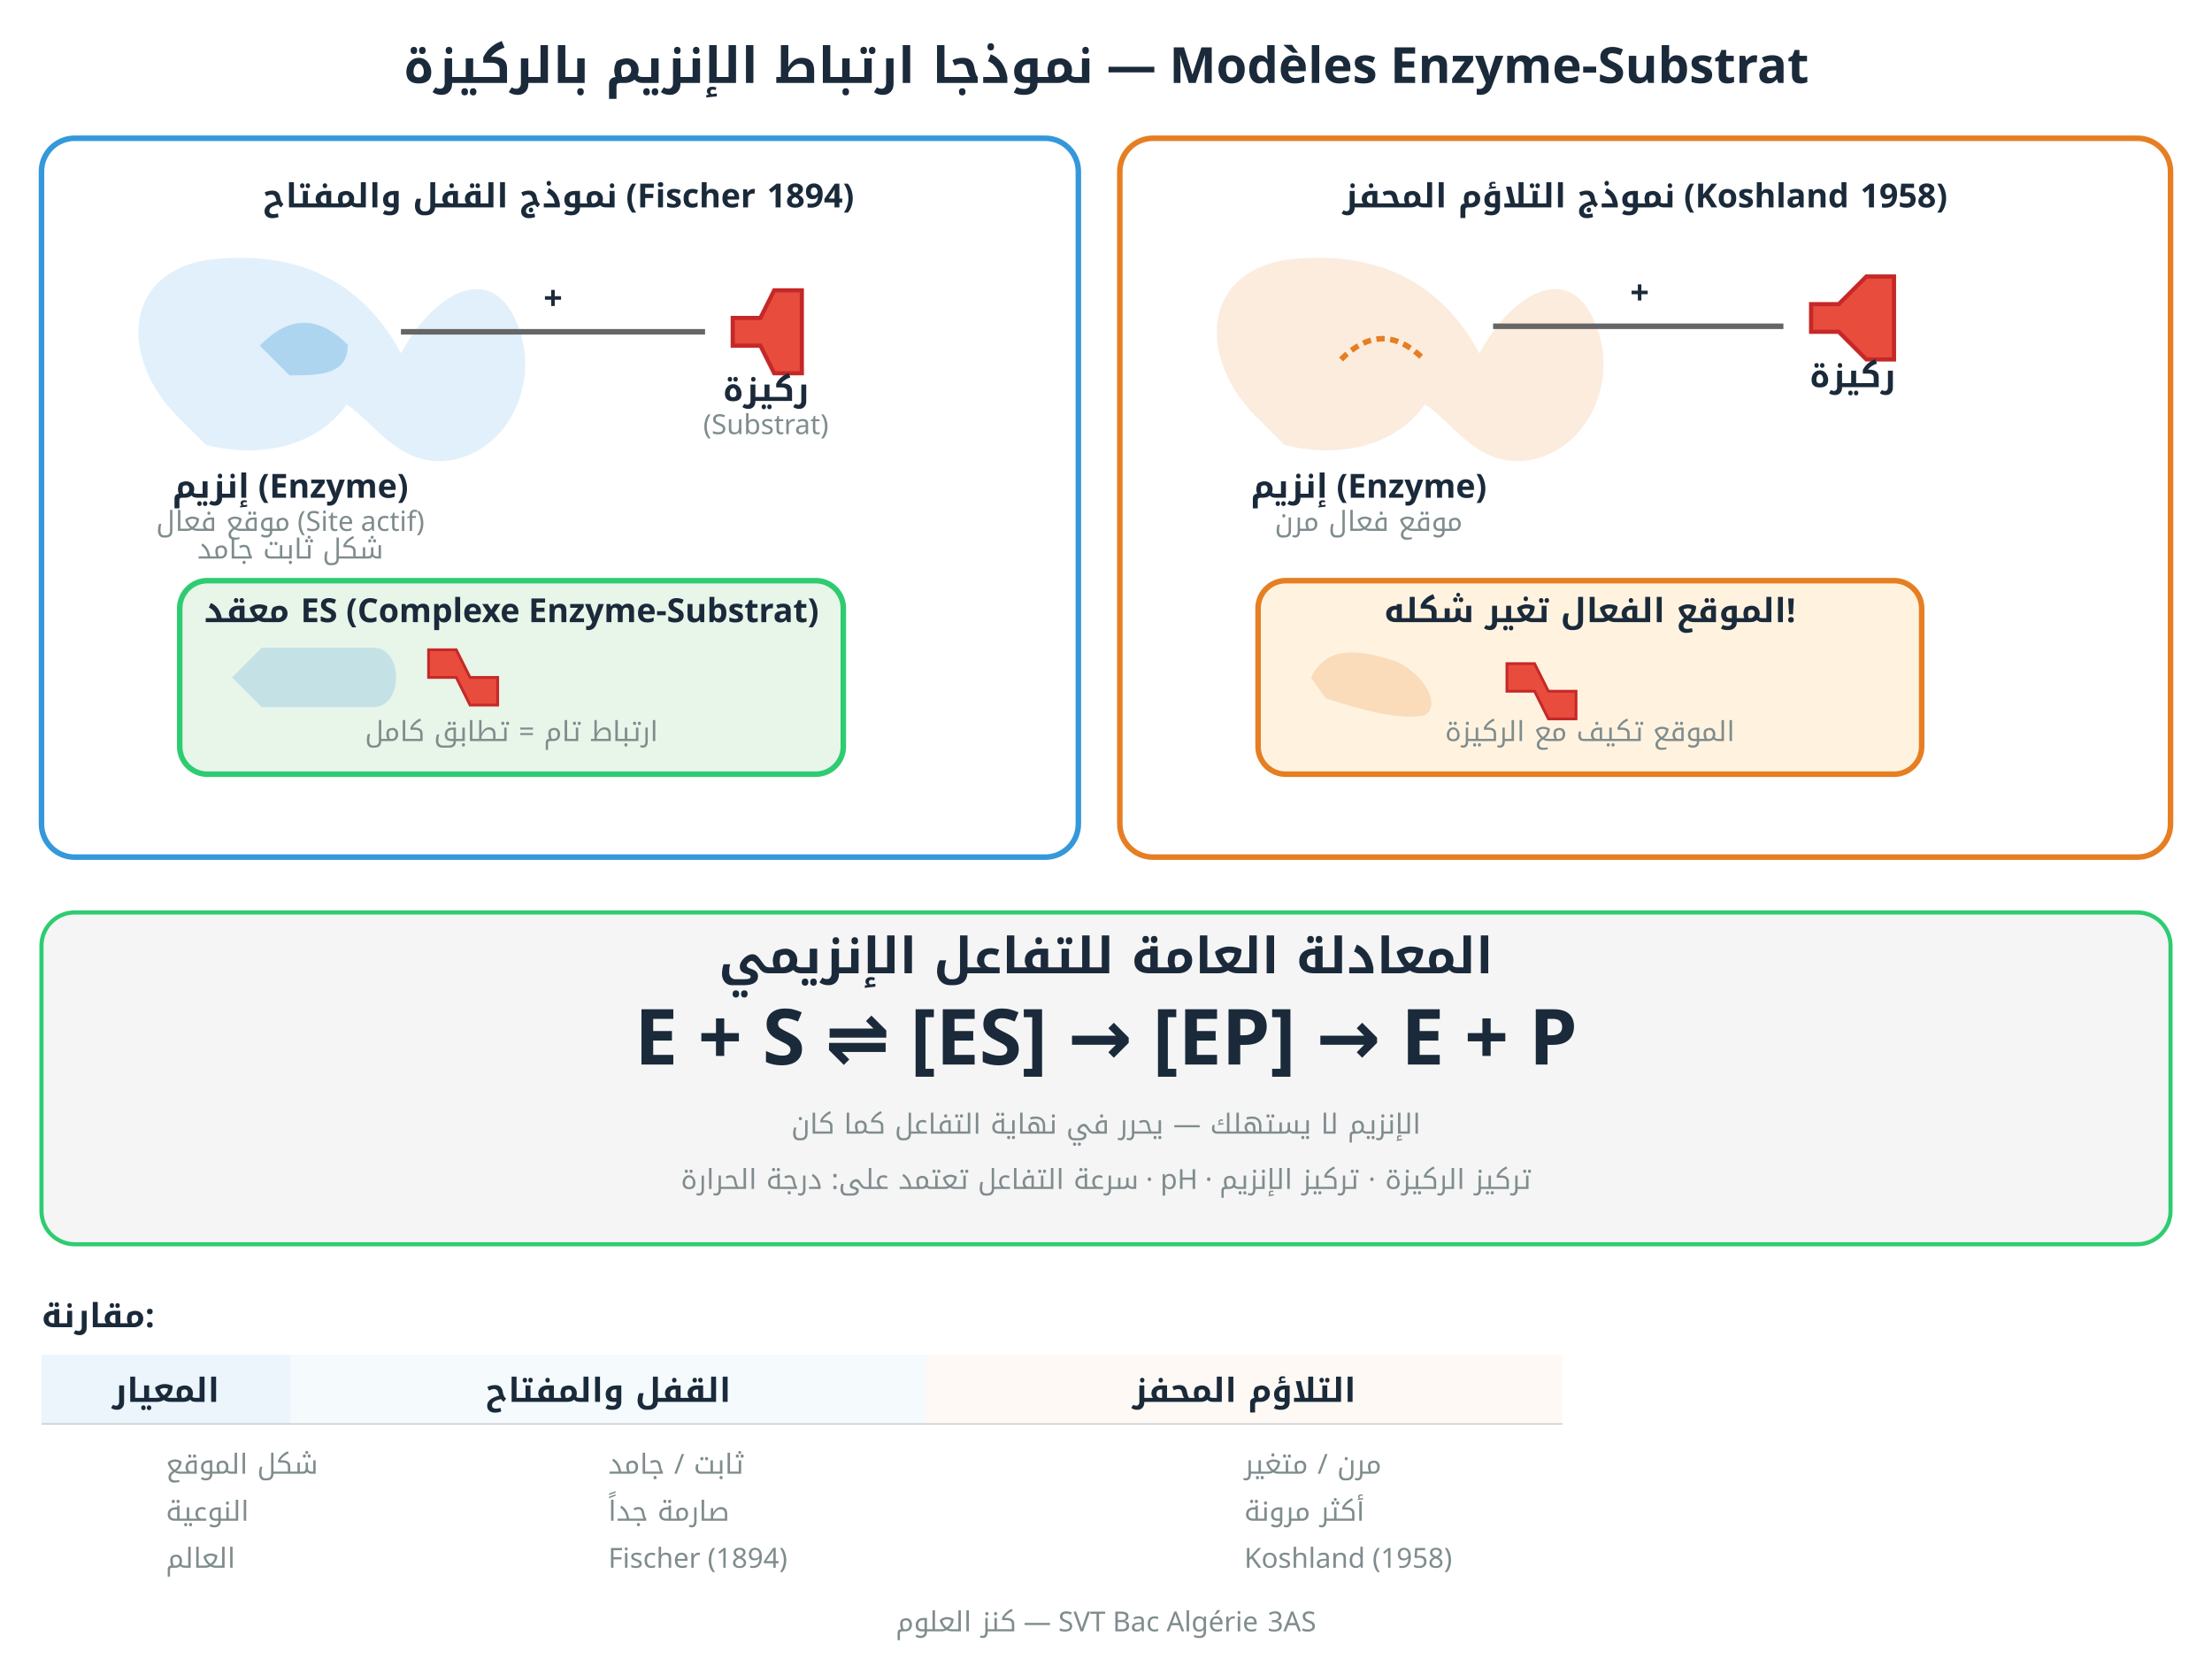
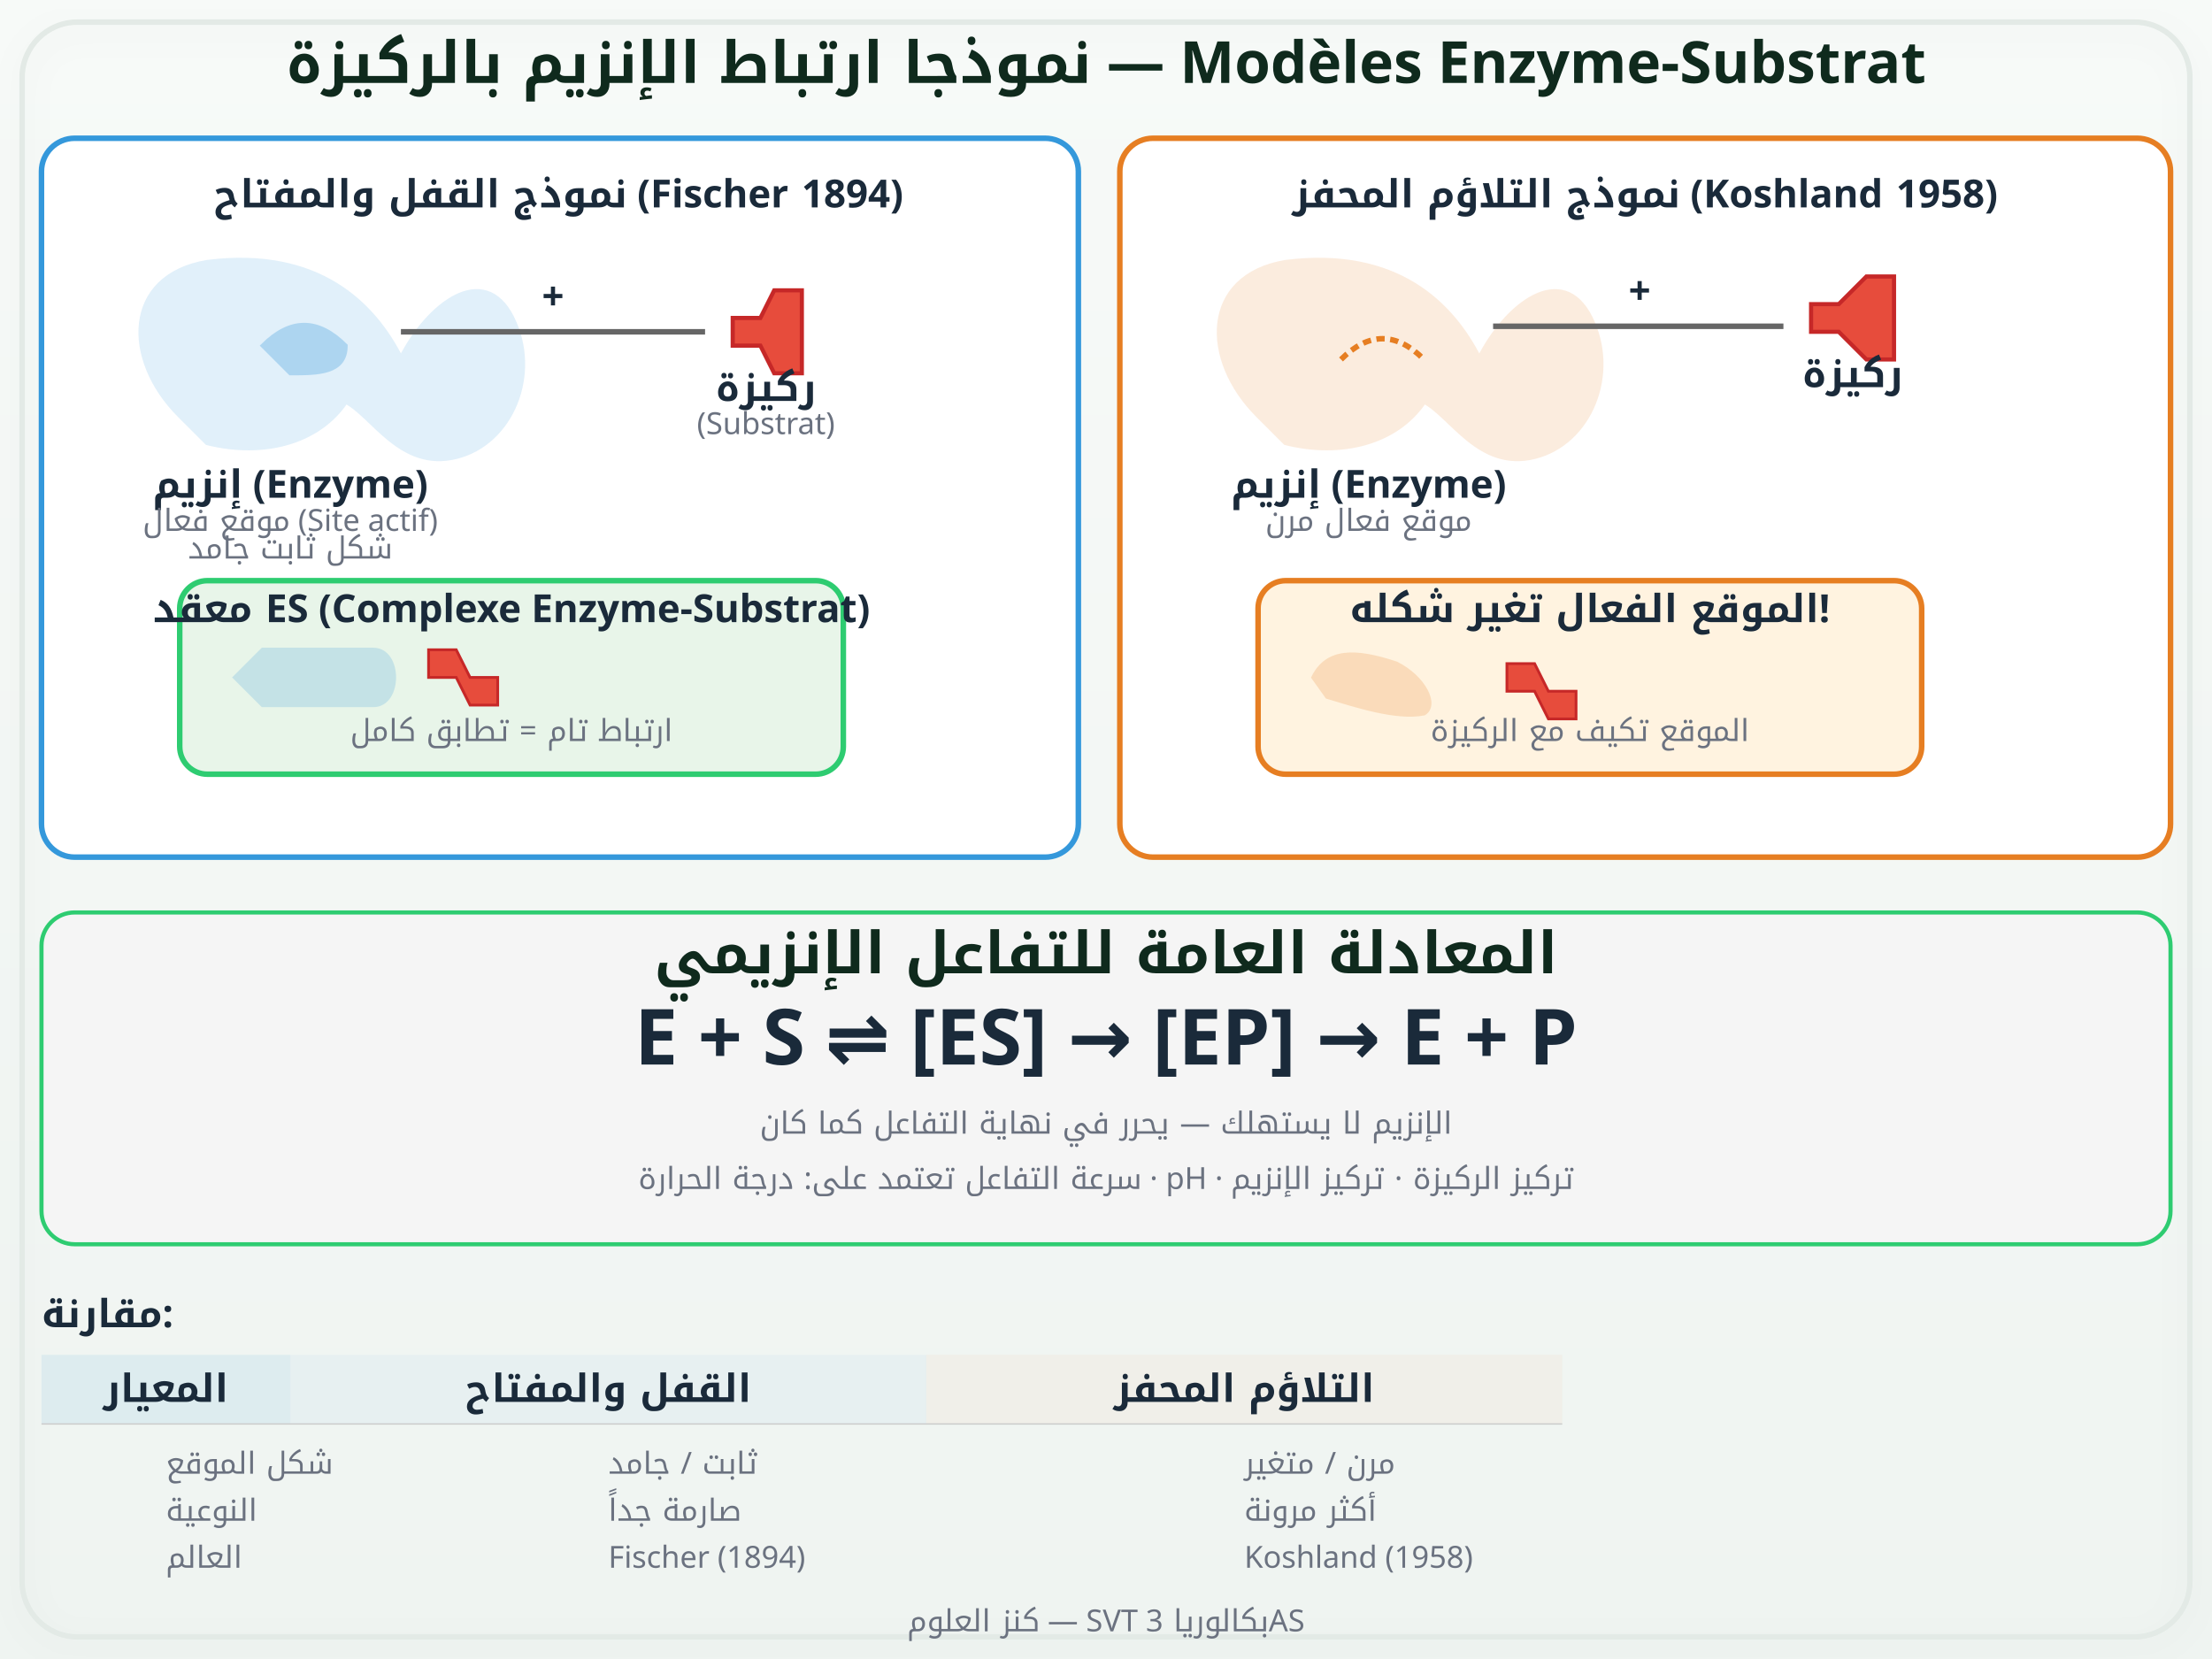
<svg xmlns="http://www.w3.org/2000/svg" viewBox="0 0 800 600" width="800" height="600">
  <defs>
-     <style>text{font-family:'Noto Kufi Arabic',sans-serif;}.t{font-size:18px;font-weight:bold;fill:#1A2A3A;}.la{font-size:12px;font-weight:bold;fill:#1A2A3A;}.ls{font-size:10px;fill:#7F8C8D;}.lw{font-size:10px;font-weight:bold;fill:#FFF;}</style>
+     <style>text{font-family:'Noto Kufi Arabic','Segoe UI',system-ui,sans-serif;}
+ .title,.t{font-size:21px;font-weight:800;fill:#0F2A1D;}
+ .subtitle{font-size:13px;fill:#6B7280;}
+ .label-ar,.la{font-size:14px;font-weight:700;fill:#1A2A3A;}
+ .label-fr{font-size:12px;fill:#6B7280;}
+ .label-small,.ls{font-size:11px;fill:#6B7280;}
+ .label-white,.lw{font-size:12px;font-weight:700;fill:#FFFFFF;}</style>
+     <linearGradient id="kunzBg" x1="0" y1="0" x2="0" y2="1">
+       <stop offset="0%" stop-color="#F7FAF8" />
+       <stop offset="100%" stop-color="#EFF4F1" />
+     </linearGradient>
+     <filter id="kunzShadow" x="-5%" y="-5%" width="110%" height="110%">
+       <feDropShadow dx="0" dy="3" stdDeviation="6" flood-color="#006d37" flood-opacity="0.06" />
+     </filter>
  </defs>
-   <rect width="800" height="600" fill="#FFF" />
+   <rect width="800" height="600" fill="url(#kunzBg)" />
+   <rect x="8" y="8" width="784" height="584" rx="20" fill="none" stroke="#E3EAE6" stroke-width="2" filter="url(#kunzShadow)" />
  <text x="400" y="30" text-anchor="middle" class="t">نموذجا ارتباط الإنزيم بالركيزة — Modèles Enzyme-Substrat</text>
  <g transform="translate(15, 50)">
    <rect x="0" y="0" width="375" height="260" rx="12" fill="#FFF" stroke="#3498DB" stroke-width="2" />
    <text x="187" y="25" text-anchor="middle" class="la" fill="#3498DB">نموذج القفل والمفتاح (Fischer 1894)</text>
    <path d="M 50,100 C 30,80 30,50 60,45 C 100,40 120,60 130,80 C 140,60 160,45 170,65 C 180,85 170,110 150,115 C 130,120 120,100 110,95 C 100,110 80,115 60,110 Z" fill="#3498DB" opacity="0.15" stroke="#3498DB" stroke-width="2" />
    <path d="M 80,75 C 90,65 100,65 110,75 C 110,85 100,85 90,85 Z" fill="#3498DB" opacity="0.3" stroke="#3498DB" stroke-width="1.5" />
    <text x="90" y="130" text-anchor="middle" class="la" fill="#3498DB" font-size="11">إنزيم (Enzyme)</text>
    <text x="90" y="142" text-anchor="middle" class="ls">موقع فعال (Site actif)</text>
    <text x="90" y="152" text-anchor="middle" class="ls">شكل ثابت جامد</text>
    <path d="M 250,65 L 260,65 L 265,55 L 275,55 L 275,85 L 265,85 L 260,75 L 250,75 Z" fill="#E74C3C" stroke="#C62828" stroke-width="1.5" />
    <text x="262" y="95" text-anchor="middle" class="la" fill="#E74C3C" font-size="11">ركيزة</text>
    <text x="262" y="107" text-anchor="middle" class="ls">(Substrat)</text>
    <path d="M 130,70 L 240,70" fill="none" stroke="#666" stroke-width="2" marker-end="url(#arrow)" />
    <text x="185" y="62" text-anchor="middle" class="la" font-size="9">+</text>
    <g transform="translate(0, 160)">
      <rect x="50" y="0" width="240" height="70" rx="10" fill="#E8F5E9" stroke="#2ECC71" stroke-width="2" />
      <text x="170" y="15" text-anchor="middle" class="la" fill="#2ECC71">معقد ES (Complexe Enzyme-Substrat)</text>
      <path d="M 70,35 L 80,25 L 120,25 C 130,25 130,45 120,45 L 80,45 Z" fill="#3498DB" opacity="0.2" stroke="#3498DB" stroke-width="1.5" />
      <path d="M 140,25 L 150,25 L 155,35 L 165,35 L 165,45 L 155,45 L 150,35 L 140,35 Z" fill="#E74C3C" stroke="#C62828" stroke-width="1" />
      <text x="170" y="58" text-anchor="middle" class="ls">ارتباط تام = تطابق كامل</text>
    </g>
  </g>
  <g transform="translate(405, 50)">
    <rect x="0" y="0" width="380" height="260" rx="12" fill="#FFF" stroke="#E67E22" stroke-width="2" />
    <text x="190" y="25" text-anchor="middle" class="la" fill="#E67E22">نموذج التلاؤم المحفز (Koshland 1958)</text>
    <path d="M 50,100 C 30,80 30,50 60,45 C 100,40 120,60 130,80 C 140,60 160,45 170,65 C 180,85 170,110 150,115 C 130,120 120,100 110,95 C 100,110 80,115 60,110 Z" fill="#E67E22" opacity="0.15" stroke="#E67E22" stroke-width="2" />
    <path d="M 80,80 C 90,70 100,70 110,80" fill="none" stroke="#E67E22" stroke-width="2" stroke-dasharray="3,2" />
    <text x="90" y="130" text-anchor="middle" class="la" fill="#E67E22" font-size="11">إنزيم (Enzyme)</text>
    <text x="90" y="142" text-anchor="middle" class="ls">موقع فعال مرن</text>
    <path d="M 250,60 L 260,60 L 270,50 L 280,50 L 280,80 L 270,80 L 260,70 L 250,70 Z" fill="#E74C3C" stroke="#C62828" stroke-width="1.5" />
    <text x="265" y="90" text-anchor="middle" class="la" fill="#E74C3C" font-size="11">ركيزة</text>
    <path d="M 135,68 L 240,68" fill="none" stroke="#666" stroke-width="2" />
    <text x="188" y="60" text-anchor="middle" class="la" font-size="9">+</text>
    <g transform="translate(0, 160)">
      <rect x="50" y="0" width="240" height="70" rx="10" fill="#FFF3E0" stroke="#E67E22" stroke-width="2" />
      <text x="170" y="15" text-anchor="middle" class="la" fill="#E67E22">الموقع الفعال تغير شكله!</text>
      <path d="M 70,35 C 75,25 85,25 100,30 C 110,35 115,45 110,48 C 100,50 85,45 75,42 Z" fill="#E67E22" opacity="0.2" stroke="#E67E22" stroke-width="1.5" />
      <path d="M 140,30 L 150,30 L 155,40 L 165,40 L 165,50 L 155,50 L 150,40 L 140,40 Z" fill="#E74C3C" stroke="#C62828" stroke-width="1" />
      <text x="170" y="58" text-anchor="middle" class="ls">الموقع تكيف مع الركيزة</text>
    </g>
  </g>
  <g transform="translate(15, 330)">
    <rect x="0" y="0" width="770" height="120" rx="12" fill="#F5F5F5" stroke="#2ECC71" stroke-width="1.5" />
    <text x="385" y="22" text-anchor="middle" class="t" font-size="16">المعادلة العامة للتفاعل الإنزيمي</text>
    <text x="385" y="55" text-anchor="middle" style="font-size:28px;font-weight:bold;fill:#1A2A3A;font-family:'Noto Kufi Arabic'">E + S ⇌ [ES] → [EP] → E + P</text>
    <text x="385" y="80" text-anchor="middle" class="ls">الإنزيم لا يستهلك — يحرر في نهاية التفاعل كما كان</text>
    <text x="385" y="100" text-anchor="middle" class="ls">سرعة التفاعل تعتمد على: درجة الحرارة · pH · تركيز الركيزة · تركيز الإنزيم</text>
  </g>
  <g transform="translate(15, 465)">
    <text x="0" y="15" class="la">مقارنة:</text>
    <rect x="0" y="25" width="90" height="25" fill="#3498DB" opacity="0.1" />
    <text x="45" y="42" text-anchor="middle" class="la" font-size="9">المعيار</text>
    <rect x="90" y="25" width="230" height="25" fill="#3498DB" opacity="0.05" />
    <text x="205" y="42" text-anchor="middle" class="la" font-size="9">القفل والمفتاح</text>
    <rect x="320" y="25" width="230" height="25" fill="#E67E22" opacity="0.05" />
    <text x="435" y="42" text-anchor="middle" class="la" font-size="9">التلاؤم المحفز</text>
    <line x1="0" y1="50" x2="550" y2="50" stroke="#CCC" stroke-width="0.5" />
    <text x="45" y="68" class="ls" font-size="9">شكل الموقع</text>
    <text x="205" y="68" class="ls" font-size="9">ثابت / جامد</text>
    <text x="435" y="68" class="ls" font-size="9">مرن / متغير</text>
    <text x="45" y="85" class="ls" font-size="9">النوعية</text>
    <text x="205" y="85" class="ls" font-size="9">صارمة جداً</text>
    <text x="435" y="85" class="ls" font-size="9">أكثر مرونة</text>
    <text x="45" y="102" class="ls" font-size="9">العالم</text>
    <text x="205" y="102" class="ls" font-size="9">Fischer (1894)</text>
    <text x="435" y="102" class="ls" font-size="9">Koshland (1958)</text>
  </g>
-   <text x="400" y="590" text-anchor="middle" class="ls">كنز العلوم — SVT Bac Algérie 3AS</text>
+   <text x="400" y="590" text-anchor="middle" class="ls">كنز العلوم — SVT بكالوريا 3AS</text>
</svg>
